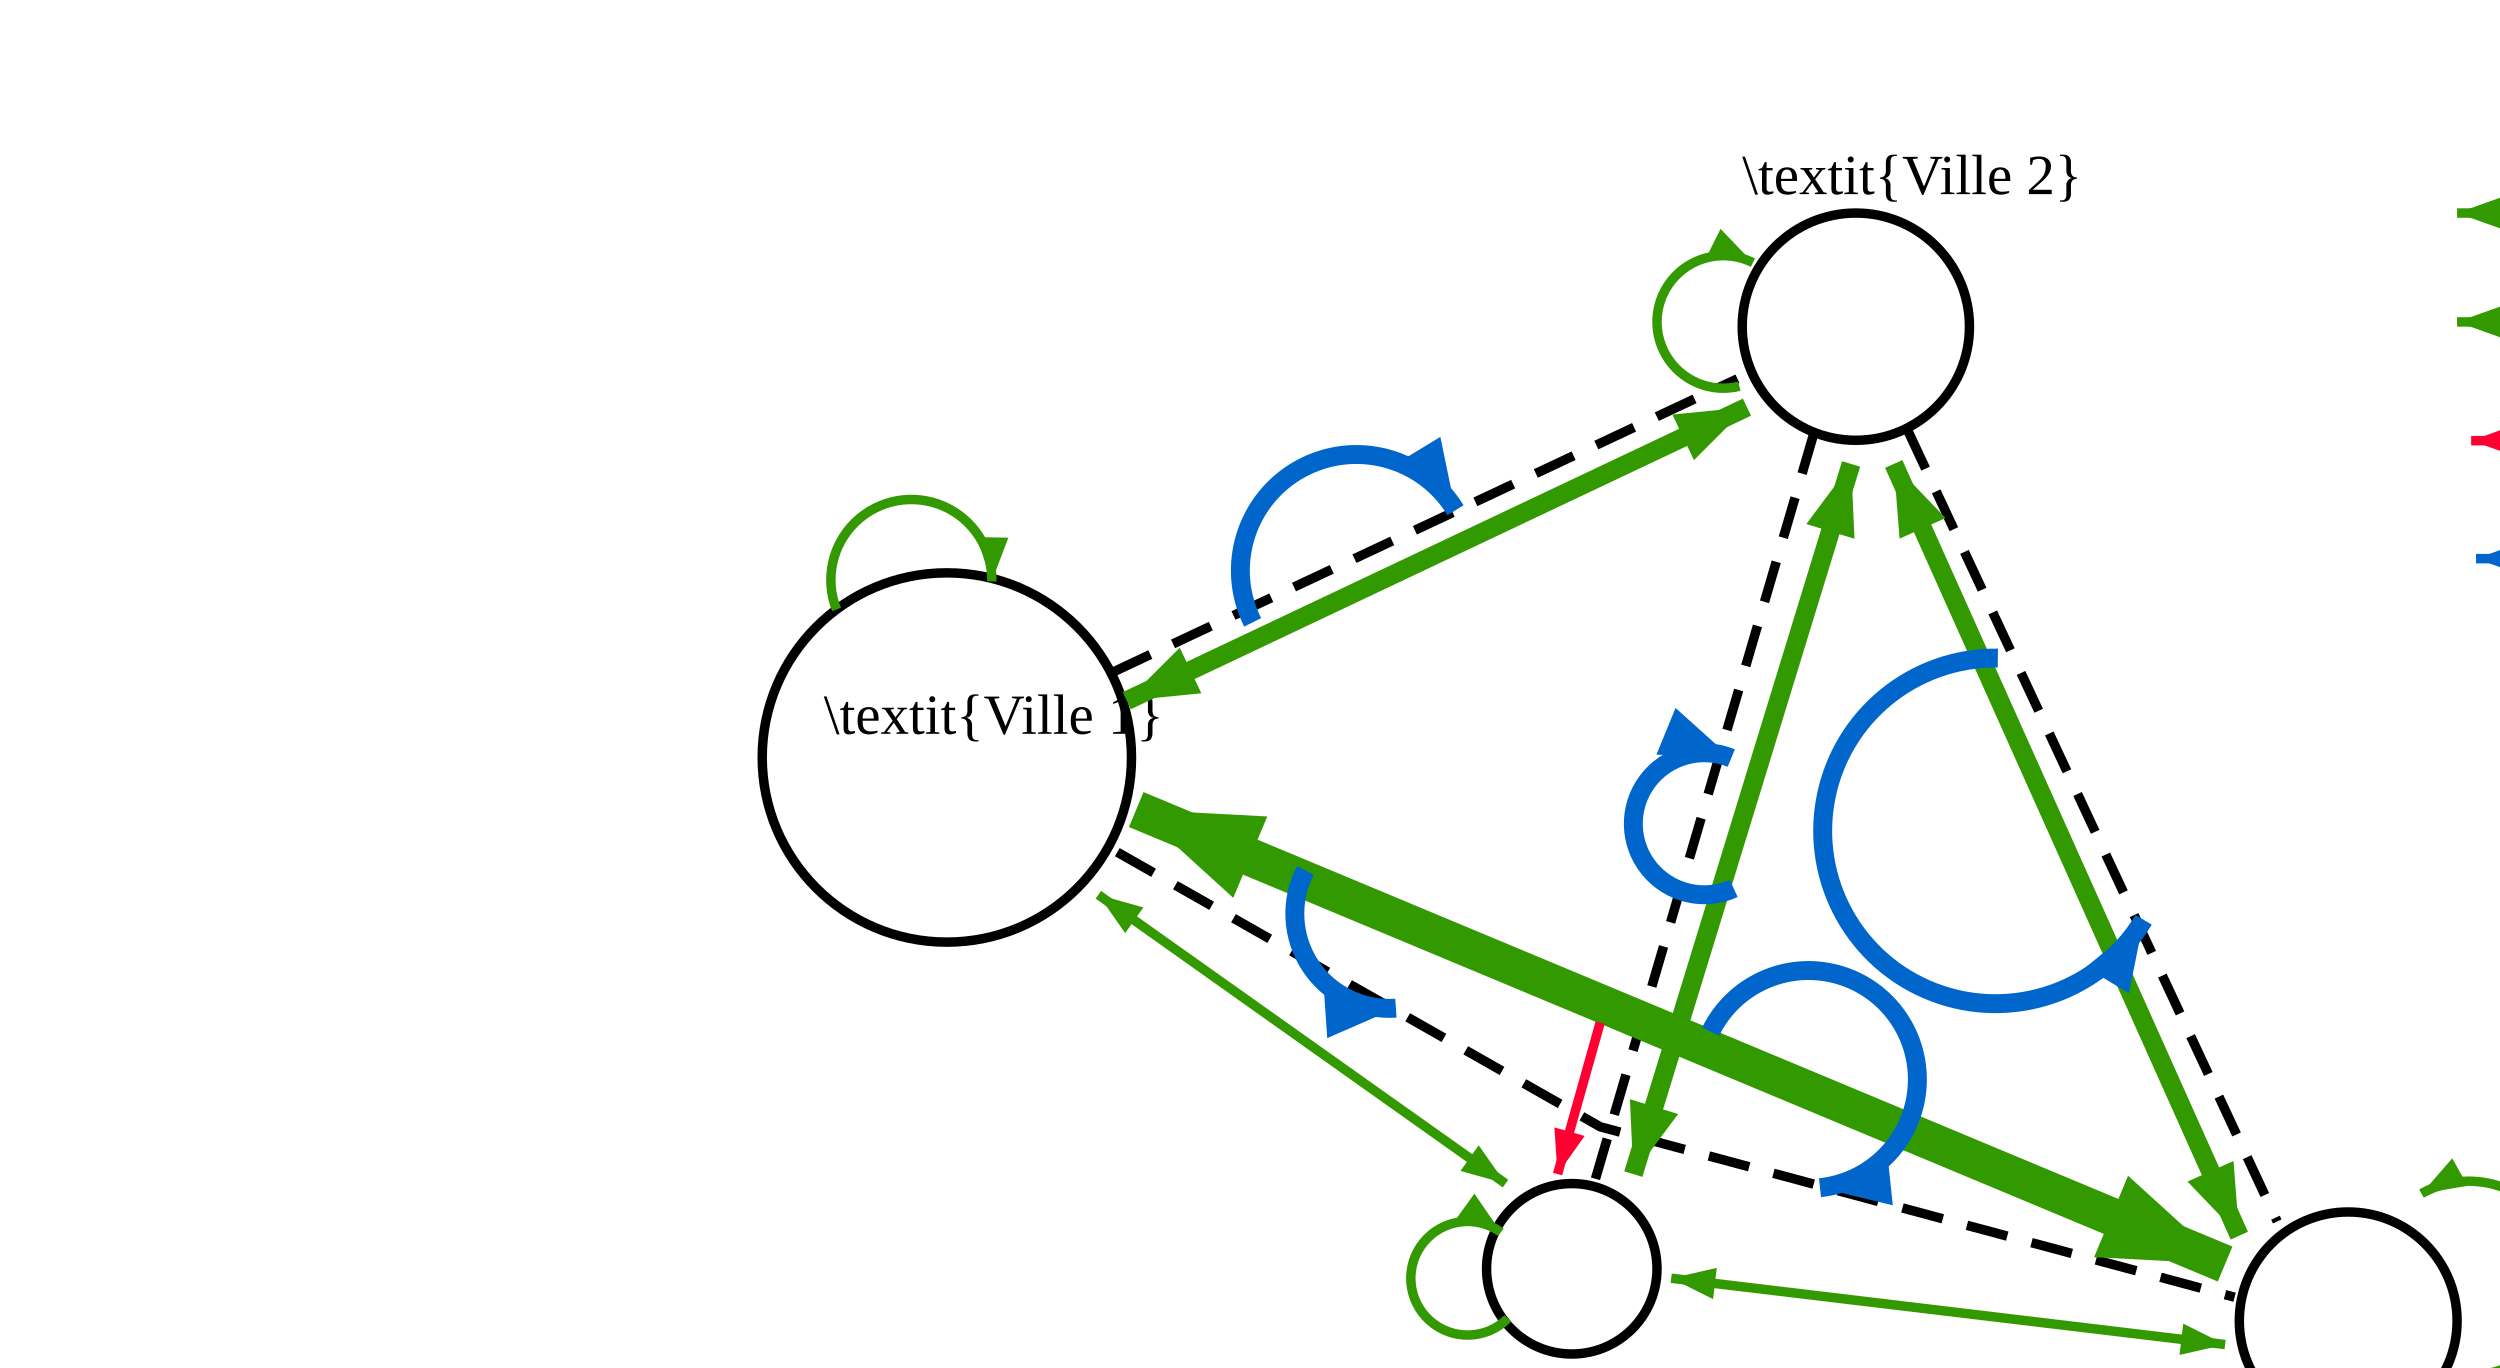
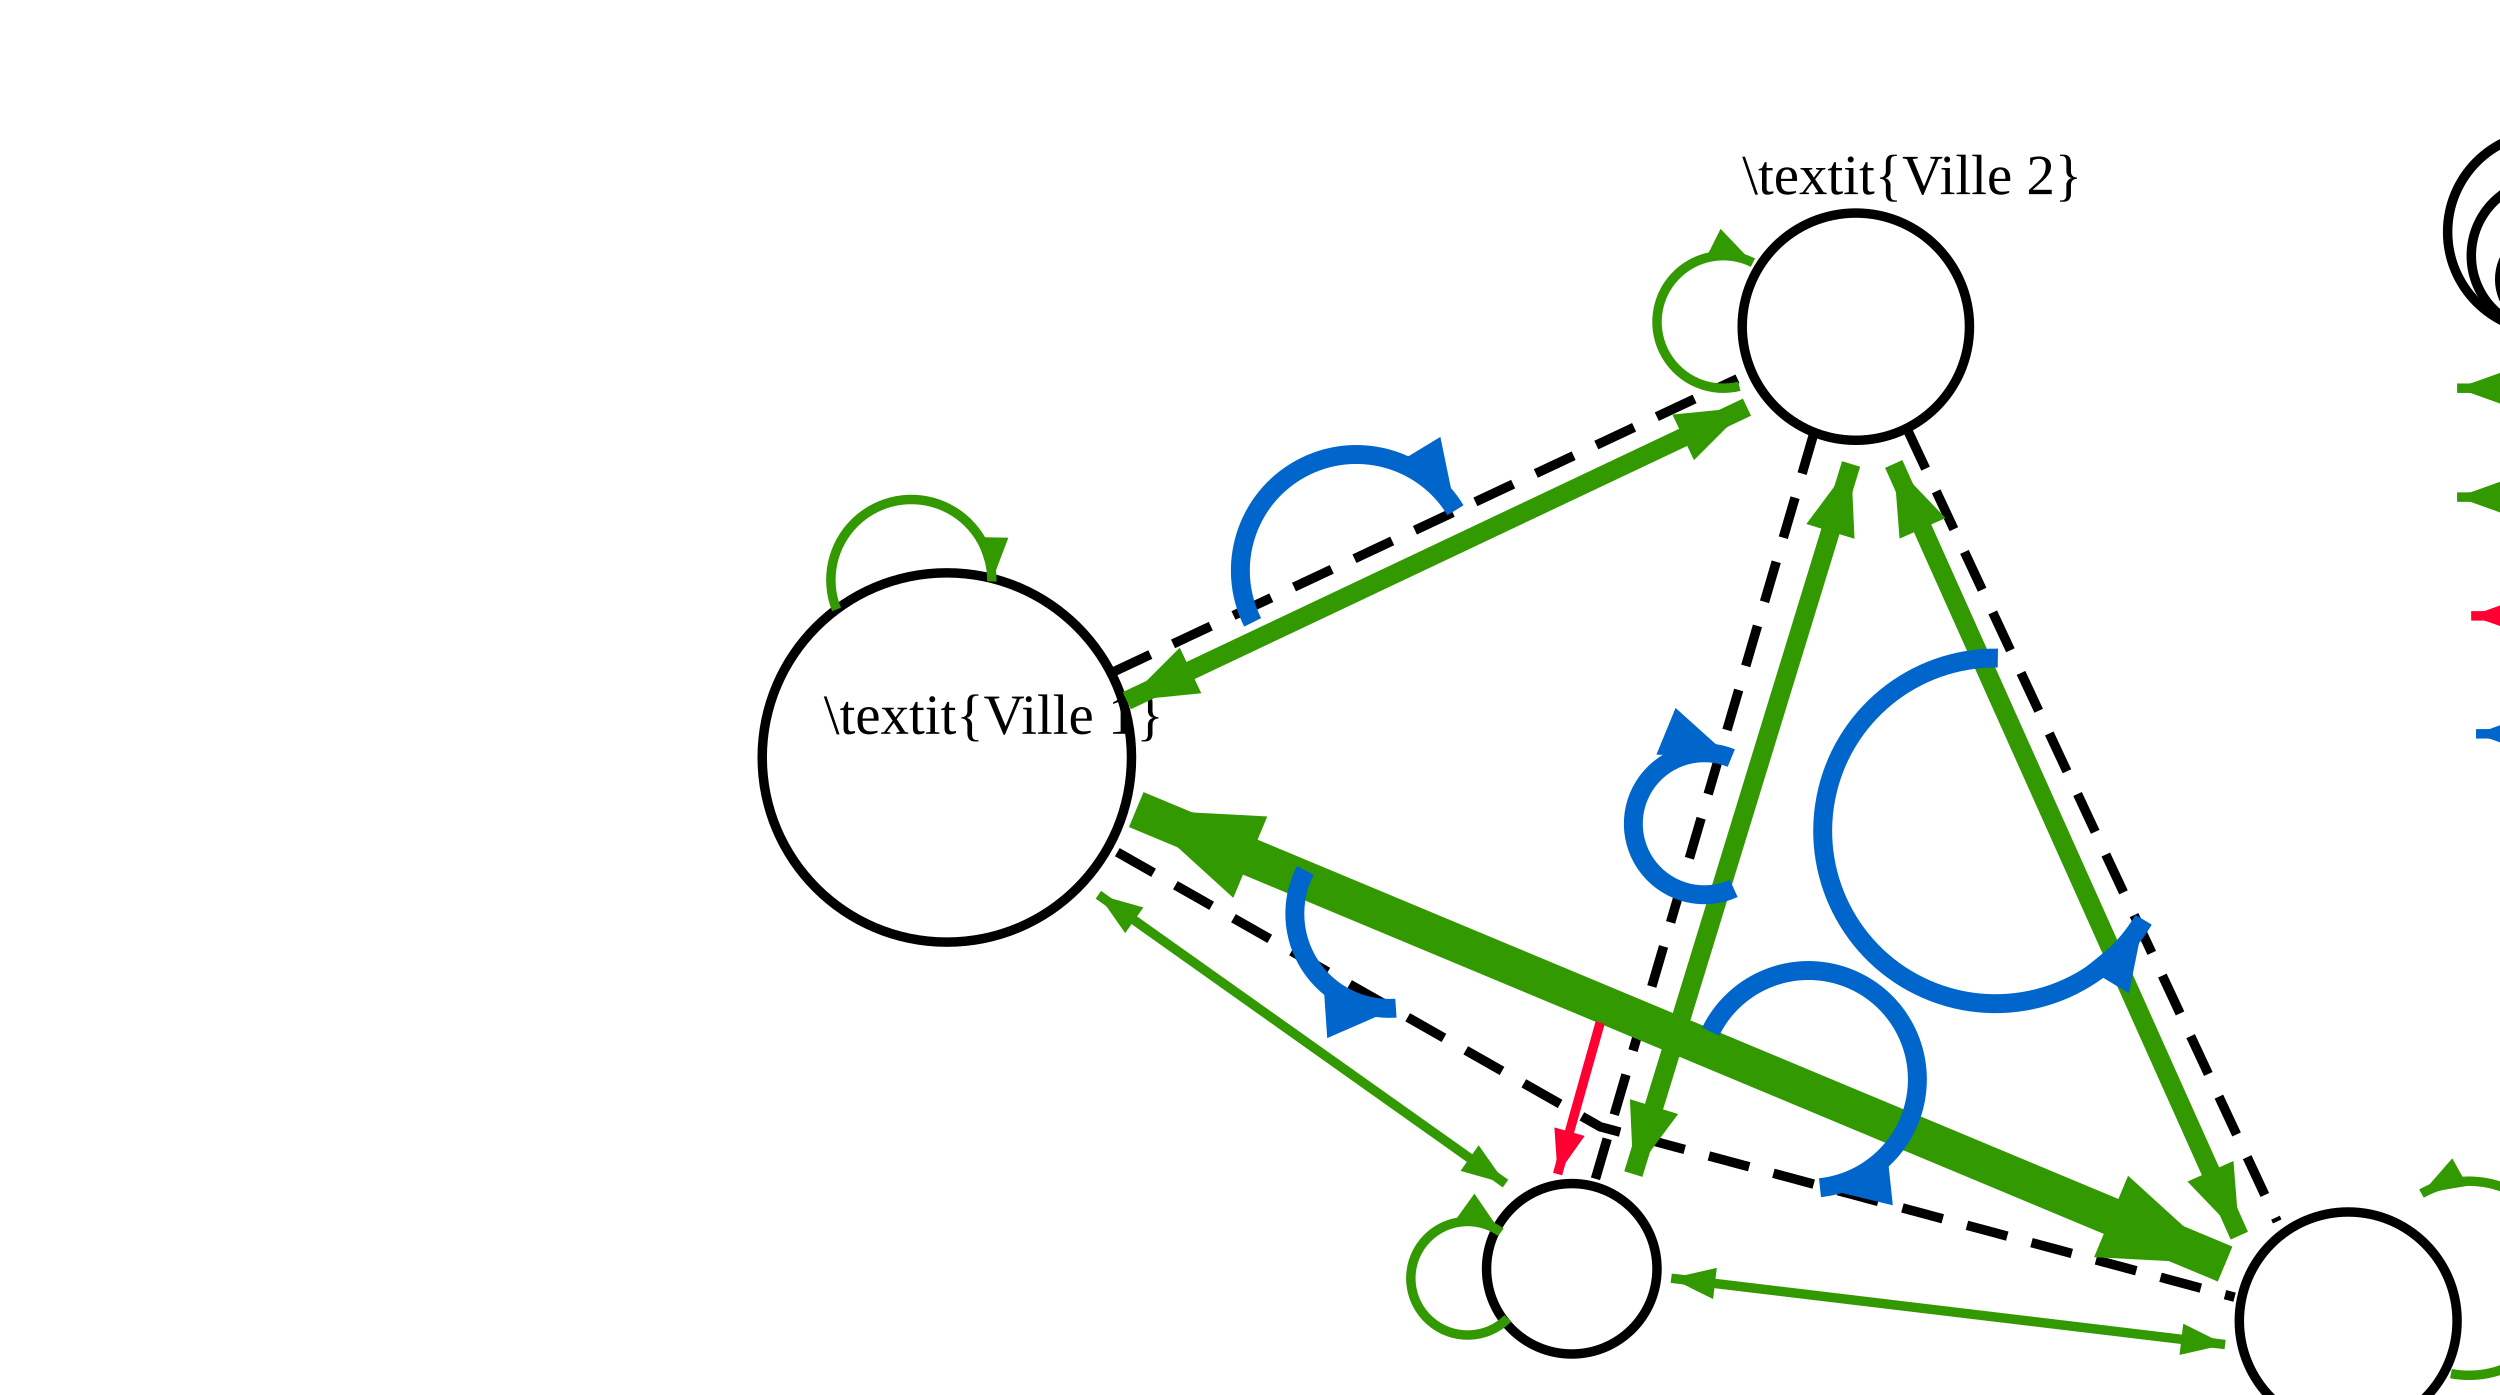
<svg xmlns="http://www.w3.org/2000/svg" xmlns:ns1="http://latexdraw.sourceforge.net/namespaces/latexdraw" version="1.1" baseProfile="full">
  <g>
-     <g ns1:type="circle" id="id987896241">
+     <g ns1:type="circle" id="id819492430">
      <circle cx="200.0" cy="160.0" r="39.0" ns1:borderPos="outer" stroke-width="2.0" stroke="black" fill="none" />
    </g>
-     <g ns1:type="circle" id="id2035754821">
+     <g ns1:type="circle" id="id940764684">
      <circle cx="332.0" cy="268.0" r="18.0" ns1:borderPos="outer" stroke-width="2.0" stroke="black" fill="none" />
    </g>
-     <g ns1:type="circle" id="id1059368014">
+     <g ns1:type="circle" id="id1732214980">
      <circle cx="392.0" cy="69.0" r="24.0" ns1:borderPos="outer" stroke-width="2.0" stroke="black" fill="none" />
    </g>
-     <g ns1:type="circle" id="id25795824">
+     <g ns1:type="circle" id="id1597448120">
      <circle cx="496.0" cy="279.0" r="23.0" ns1:borderPos="outer" stroke-width="2.0" stroke="black" fill="none" />
    </g>
-     <g ns1:type="text" id="id2015932968" fill="black" ns1:position="bl">
+     <g ns1:type="text" id="id818164084" fill="black" ns1:position="bl">
      <text x="174.0" y="155.0">\textit{Ville 1}</text>
    </g>
-     <g ns1:type="text" id="id1497776134" fill="black" ns1:position="bl">
+     <g ns1:type="text" id="id914137502" fill="black" ns1:position="bl">
      <text x="368.0" y="41.0">\textit{Ville 2}</text>
    </g>
-     <g ns1:type="text" id="id1163056775" fill="black" ns1:position="bl">
+     <g ns1:type="text" id="id1606159656" fill="black" ns1:position="bl">
      <text x="304.0" y="306.0">\textit{Ville 3}</text>
    </g>
-     <g ns1:type="text" id="id375822462" fill="black" ns1:position="bl">
+     <g ns1:type="text" id="id945149810" fill="black" ns1:position="bl">
      <text x="468.0" y="320.0">\textit{Ville 4}</text>
    </g>
-     <g ns1:type="joinedLines" id="id1694039819">
+     <g ns1:type="joinedLines" id="id1010033329">
      <polyline points="236.0,180.0 338.0,238.0 472.0,274.0 " stroke-width="2.0" stroke="black" fill="none" stroke-dasharray="8.819, 5.292" ns1:rotationAngle="0.0" />
    </g>
-     <g ns1:type="joinedLines" id="id1828219086">
+     <g ns1:type="joinedLines" id="id357159083">
      <polyline points="235.0,142.0 367.0,80.0 " stroke-width="2.0" stroke="black" stroke-dasharray="8.819, 5.292" ns1:rotationAngle="0.0" />
    </g>
-     <g ns1:type="joinedLines" id="id927383623">
+     <g ns1:type="joinedLines" id="id476793570">
      <polyline points="403.0,91.0 481.0,258.0 " stroke-width="2.0" stroke="black" stroke-dasharray="8.819, 5.292" ns1:rotationAngle="0.0" />
    </g>
-     <g ns1:type="joinedLines" id="id969786115">
+     <g ns1:type="joinedLines" id="id1531950557">
      <polyline points="337.0,249.0 383.0,92.0 " stroke-width="2.0" stroke="black" stroke-dasharray="8.819, 5.292" ns1:rotationAngle="0.0" />
    </g>
-     <g ns1:type="arc" id="id484271882" transform="rotate(26.45416) translate(34.41504 -98.58209)">
-       <path d="M 207.857 115.208 A 17.0 17.0 0.0 1 0 181.123 135.132 " ns1:borderPos="outer" stroke-width="2.0" stroke="#339900" fill="none" ns1:rotationAngle="0.4617122744407671" marker-start="url(#arrow0-484271882)" />
-     </g>
-     <g ns1:type="arc" id="id1490227273">
-       <path d="M 370.261 55.478 A 14.0 14.0 0.0 1 0 367.395 81.582 " ns1:borderPos="outer" stroke-width="2.0" stroke="#339900" fill="none" ns1:rotationAngle="0.0" marker-start="url(#arrow0-1490227273)" />
-     </g>
-     <g ns1:type="arc" id="id528845894">
-       <path d="M 317.026 260.272 A 12.0 12.0 0.0 1 0 318.485 278.485 " ns1:borderPos="outer" stroke-width="2.0" stroke="#339900" fill="none" ns1:rotationAngle="0.0" marker-start="url(#arrow0-528845894)" />
-     </g>
-     <g ns1:type="arc" id="id2001761525" transform="rotate(-132.8386) translate(-1074.07 -71.18112)">
-       <path d="M 541.427 274.812 A 20.5 20.5 0.0 1 1 509.311 253.517 " ns1:borderPos="outer" stroke-width="2.0" stroke="#339900" fill="none" ns1:rotationAngle="-2.3184707074445257" marker-start="url(#arrow0-2001761525)" />
-     </g>
-     <g ns1:type="joinedLines" id="id627366446">
-       <polyline points="519.0,45.0 560.0,45.0 " stroke-width="2.0" stroke="#339900" ns1:rotationAngle="0.0" marker-start="url(#arrow0-627366446)" />
-     </g>
-     <g ns1:type="text" id="id60594126" fill="black" ns1:position="bl">
-       <text x="568.0" y="52.0">Croissance endog{\`e}ne</text>
-     </g>
-     <g ns1:type="joinedLines" id="id1760516727">
-       <polyline points="238.0,148.0 369.0,86.0 " stroke-width="4.0" stroke="#339900" ns1:rotationAngle="0.0" marker-start="url(#arrow0-1760516727)" marker-end="url(#arrow1-1760516727)" />
-     </g>
-     <g ns1:type="joinedLines" id="id771580649">
-       <polyline points="240.0,171.0 470.0,267.0 " stroke-width="8.0" stroke="#339900" ns1:rotationAngle="0.0" marker-start="url(#arrow0-771580649)" marker-end="url(#arrow1-771580649)" />
-     </g>
-     <g ns1:type="joinedLines" id="id457559857">
-       <polyline points="400.0,98.0 473.0,261.0 " stroke-width="4.0" stroke="#339900" ns1:rotationAngle="0.0" marker-start="url(#arrow0-457559857)" marker-end="url(#arrow1-457559857)" />
-     </g>
-     <g ns1:type="joinedLines" id="id1490668469">
-       <polyline points="232.0,189.0 318.0,250.0 " stroke-width="2.0" stroke="#339900" ns1:rotationAngle="0.0" marker-start="url(#arrow0-1490668469)" marker-end="url(#arrow1-1490668469)" />
-     </g>
-     <g ns1:type="joinedLines" id="id1079705431">
-       <polyline points="353.0,270.0 470.0,284.0 " stroke-width="2.0" stroke="#339900" ns1:rotationAngle="0.0" marker-start="url(#arrow0-1079705431)" marker-end="url(#arrow1-1079705431)" />
-     </g>
-     <g ns1:type="joinedLines" id="id528152609">
-       <polyline points="519.0,68.0 564.0,68.0 " stroke-width="2.0" stroke="#339900" ns1:rotationAngle="0.0" marker-start="url(#arrow0-528152609)" marker-end="url(#arrow1-528152609)" />
-     </g>
-     <g ns1:type="text" id="id388110511" fill="black" ns1:position="bl">
-       <text x="570.0" y="72.0">Interaction directe</text>
-     </g>
-     <g ns1:type="joinedLines" id="id1547402859">
-       <polyline points="329.0,248.0 338.0,216.0 " stroke-width="2.0" stroke="#ff0033" ns1:rotationAngle="0.0" marker-start="url(#arrow0-1547402859)" />
-     </g>
-     <g ns1:type="joinedLines" id="id1992364963">
-       <polyline points="521.972,93.091 557.028,92.909 " stroke-width="2.0" stroke="#ff0033" ns1:rotationAngle="-0.062278331860387726" marker-start="url(#arrow0-1992364963)" />
-     </g>
-     <g ns1:type="text" id="id368841739" fill="black" ns1:position="bl">
-       <text x="568.0" y="97.0">R{\'e}troaction des flux</text>
-     </g>
-     <g ns1:type="joinedLines" id="id1000559863">
-       <polyline points="345.0,248.0 391.0,98.0 " stroke-width="4.0" stroke="#339900" ns1:rotationAngle="0.0" marker-start="url(#arrow0-1000559863)" marker-end="url(#arrow1-1000559863)" />
-     </g>
-     <g ns1:type="arc" id="id1238906900">
-       <path d="M 307.435 107.773 A 24.5 24.5 0.0 0 0 264.587 131.457 " ns1:borderPos="outer" stroke-width="4.0" stroke="#0066cc" fill="none" ns1:rotationAngle="0.0" marker-start="url(#arrow0-1238906900)" />
-     </g>
-     <g ns1:type="arc" id="id699557423" transform="rotate(-24.44395) translate(-104.2698 133.3728)">
-       <path d="M 370.923 163.72 A 15.0 15.0 0.0 1 0 360.0 189.0 " ns1:borderPos="outer" stroke-width="4.0" stroke="#0066cc" fill="none" ns1:rotationAngle="-0.4266274931268761" marker-start="url(#arrow0-699557423)" />
-     </g>
-     <g ns1:type="arc" id="id1179425678" transform="rotate(24.5452) translate(34.81529 -190.955)">
-       <path d="M 457.77 179.587 A 36.5 36.5 0.0 1 1 406.789 142.096 " ns1:borderPos="outer" stroke-width="4.0" stroke="#0066cc" fill="none" ns1:rotationAngle="0.42839461803330053" marker-start="url(#arrow0-1179425678)" />
-     </g>
-     <g ns1:type="arc" id="id1249209394" transform="rotate(120.2838) translate(-377.7493 -672.8482)">
-       <path d="M 400.526 214.37 A 23.0 23.0 0.0 1 0 383.714 250.936 " ns1:borderPos="outer" stroke-width="4.0" stroke="#0066cc" fill="none" ns1:rotationAngle="2.0993476974467686" marker-start="url(#arrow0-1249209394)" />
-     </g>
-     <g ns1:type="arc" id="id153362781" transform="rotate(76.46916) translate(-37.18707 -433.1977)">
-       <path d="M 313.216 196.357 A 20.0 20.0 0.0 0 1 280.435 208.143 " ns1:borderPos="outer" stroke-width="4.0" stroke="#0066cc" fill="none" ns1:rotationAngle="1.3346386460908282" marker-start="url(#arrow0-153362781)" />
-     </g>
-     <g ns1:type="joinedLines" id="id374559589">
-       <polyline points="523.0,118.0 558.0,118.0 " stroke-width="2.0" stroke="#0066cc" ns1:rotationAngle="0.0" marker-start="url(#arrow0-374559589)" />
-     </g>
-     <g ns1:type="text" id="id1928507067" fill="black" ns1:position="bl">
-       <text x="567.0" y="124.0">Adaptation du r{\'e}seau</text>
+     <g ns1:type="arc" id="id257587535" transform="rotate(26.45416) translate(34.41504 -98.58209)">
+       <path d="M 207.857 115.208 A 17.0 17.0 0.0 1 0 181.123 135.132 " ns1:borderPos="outer" stroke-width="2.0" stroke="#339900" fill="none" ns1:rotationAngle="0.4617122744407671" marker-start="url(#arrow0-257587535)" />
+     </g>
+     <g ns1:type="arc" id="id1486708842">
+       <path d="M 370.261 55.478 A 14.0 14.0 0.0 1 0 367.395 81.582 " ns1:borderPos="outer" stroke-width="2.0" stroke="#339900" fill="none" ns1:rotationAngle="0.0" marker-start="url(#arrow0-1486708842)" />
+     </g>
+     <g ns1:type="arc" id="id57973956">
+       <path d="M 317.026 260.272 A 12.0 12.0 0.0 1 0 318.485 278.485 " ns1:borderPos="outer" stroke-width="2.0" stroke="#339900" fill="none" ns1:rotationAngle="0.0" marker-start="url(#arrow0-57973956)" />
+     </g>
+     <g ns1:type="arc" id="id2038866275" transform="rotate(-132.8386) translate(-1074.07 -71.18112)">
+       <path d="M 541.427 274.812 A 20.5 20.5 0.0 1 1 509.311 253.517 " ns1:borderPos="outer" stroke-width="2.0" stroke="#339900" fill="none" ns1:rotationAngle="-2.3184707074445257" marker-start="url(#arrow0-2038866275)" />
+     </g>
+     <g ns1:type="joinedLines" id="id1101527530">
+       <polyline points="519.0,82.0 560.0,82.0 " stroke-width="2.0" stroke="#339900" ns1:rotationAngle="0.0" marker-start="url(#arrow0-1101527530)" />
+     </g>
+     <g ns1:type="text" id="id1867784477" fill="black" ns1:position="bl">
+       <text x="568.0" y="89.0">Croissance endog{\`e}ne</text>
+     </g>
+     <g ns1:type="joinedLines" id="id297991604">
+       <polyline points="238.0,148.0 369.0,86.0 " stroke-width="4.0" stroke="#339900" ns1:rotationAngle="0.0" marker-start="url(#arrow0-297991604)" marker-end="url(#arrow1-297991604)" />
+     </g>
+     <g ns1:type="joinedLines" id="id1412630576">
+       <polyline points="240.0,171.0 470.0,267.0 " stroke-width="8.0" stroke="#339900" ns1:rotationAngle="0.0" marker-start="url(#arrow0-1412630576)" marker-end="url(#arrow1-1412630576)" />
+     </g>
+     <g ns1:type="joinedLines" id="id470345423">
+       <polyline points="400.0,98.0 473.0,261.0 " stroke-width="4.0" stroke="#339900" ns1:rotationAngle="0.0" marker-start="url(#arrow0-470345423)" marker-end="url(#arrow1-470345423)" />
+     </g>
+     <g ns1:type="joinedLines" id="id251246950">
+       <polyline points="232.0,189.0 318.0,250.0 " stroke-width="2.0" stroke="#339900" ns1:rotationAngle="0.0" marker-start="url(#arrow0-251246950)" marker-end="url(#arrow1-251246950)" />
+     </g>
+     <g ns1:type="joinedLines" id="id1125123587">
+       <polyline points="353.0,270.0 470.0,284.0 " stroke-width="2.0" stroke="#339900" ns1:rotationAngle="0.0" marker-start="url(#arrow0-1125123587)" marker-end="url(#arrow1-1125123587)" />
+     </g>
+     <g ns1:type="joinedLines" id="id2021839517">
+       <polyline points="519.0,105.0 564.0,105.0 " stroke-width="2.0" stroke="#339900" ns1:rotationAngle="0.0" marker-start="url(#arrow0-2021839517)" marker-end="url(#arrow1-2021839517)" />
+     </g>
+     <g ns1:type="text" id="id774438007" fill="black" ns1:position="bl">
+       <text x="570.0" y="109.0">Interaction directe</text>
+     </g>
+     <g ns1:type="joinedLines" id="id1079039253">
+       <polyline points="329.0,248.0 338.0,216.0 " stroke-width="2.0" stroke="#ff0033" ns1:rotationAngle="0.0" marker-start="url(#arrow0-1079039253)" />
+     </g>
+     <g ns1:type="joinedLines" id="id441761145">
+       <polyline points="521.972,130.091 557.028,129.909 " stroke-width="2.0" stroke="#ff0033" ns1:rotationAngle="0.0" marker-start="url(#arrow0-441761145)" />
+     </g>
+     <g ns1:type="text" id="id25479885" fill="black" ns1:position="bl">
+       <text x="568.0" y="134.0">R{\'e}troaction des flux</text>
+     </g>
+     <g ns1:type="joinedLines" id="id1040453873">
+       <polyline points="345.0,248.0 391.0,98.0 " stroke-width="4.0" stroke="#339900" ns1:rotationAngle="0.0" marker-start="url(#arrow0-1040453873)" marker-end="url(#arrow1-1040453873)" />
+     </g>
+     <g ns1:type="arc" id="id215012763">
+       <path d="M 307.435 107.773 A 24.5 24.5 0.0 0 0 264.587 131.457 " ns1:borderPos="outer" stroke-width="4.0" stroke="#0066cc" fill="none" ns1:rotationAngle="0.0" marker-start="url(#arrow0-215012763)" />
+     </g>
+     <g ns1:type="arc" id="id901294707" transform="rotate(-24.44395) translate(-104.2698 133.3728)">
+       <path d="M 370.923 163.72 A 15.0 15.0 0.0 1 0 360.0 189 " ns1:borderPos="outer" stroke-width="4.0" stroke="#0066cc" fill="none" ns1:rotationAngle="-0.4266274931268761" marker-start="url(#arrow0-901294707)" />
+     </g>
+     <g ns1:type="arc" id="id93125861" transform="rotate(24.5452) translate(34.81529 -190.955)">
+       <path d="M 457.77 179.587 A 36.5 36.5 0.0 1 1 406.789 142.096 " ns1:borderPos="outer" stroke-width="4.0" stroke="#0066cc" fill="none" ns1:rotationAngle="0.42839461803330053" marker-start="url(#arrow0-93125861)" />
+     </g>
+     <g ns1:type="arc" id="id1930946510" transform="rotate(120.2838) translate(-377.7493 -672.8482)">
+       <path d="M 400.526 214.37 A 23.0 23.0 0.0 1 0 383.714 250.936 " ns1:borderPos="outer" stroke-width="4.0" stroke="#0066cc" fill="none" ns1:rotationAngle="2.0993476974467686" marker-start="url(#arrow0-1930946510)" />
+     </g>
+     <g ns1:type="arc" id="id1255911911" transform="rotate(76.46916) translate(-37.18707 -433.1977)">
+       <path d="M 313.216 196.357 A 20.0 20.0 0.0 0 1 280.435 208.143 " ns1:borderPos="outer" stroke-width="4.0" stroke="#0066cc" fill="none" ns1:rotationAngle="1.3346386460908284" marker-start="url(#arrow0-1255911911)" />
+     </g>
+     <g ns1:type="joinedLines" id="id1688680157">
+       <polyline points="523.0,155.0 558.0,155.0 " stroke-width="2.0" stroke="#0066cc" ns1:rotationAngle="0.0" marker-start="url(#arrow0-1688680157)" />
+     </g>
+     <g ns1:type="text" id="id2000863513" fill="black" ns1:position="bl">
+       <text x="567.0" y="161.0">Adaptation du r{\'e}seau</text>
+     </g>
+     <g ns1:type="circle" id="id220261558">
+       <circle cx="538.0" cy="49.0" r="21.0" ns1:borderPos="outer" stroke-width="2.0" stroke="black" fill="none" />
+     </g>
+     <g ns1:type="circle" id="id1043922260">
+       <circle cx="538.0" cy="54.0" r="16.0" ns1:borderPos="outer" stroke-width="2.0" stroke="black" fill="none" />
+     </g>
+     <g ns1:type="circle" id="id1622747942">
+       <circle cx="538.0" cy="59.0" r="10.0" ns1:borderPos="outer" stroke-width="2.0" stroke="black" fill="none" />
+     </g>
+     <g ns1:type="text" id="id1462854081" fill="black" ns1:position="bl">
+       <text x="569.0" y="64.0">Population</text>
    </g>
  </g>
  <defs>
-     <marker overflow="visible" orient="auto" id="arrow0-484271882">
-       <path d="M 0.0 0.0 L 4.652 1.661 L 4.652 0.0 L 4.652 -1.661 z " ns1:arrSizeNum="2.0" fill="#339900" />
-     </marker>
-     <marker overflow="visible" orient="auto" id="arrow0-1490227273">
-       <path d="M 0.0 0.0 L 4.652 1.661 L 4.652 0.0 L 4.652 -1.661 z " ns1:arrSizeNum="2.0" fill="#339900" />
-     </marker>
-     <marker overflow="visible" orient="auto" id="arrow0-528845894">
-       <path d="M 0.0 0.0 L 4.652 1.661 L 4.652 0.0 L 4.652 -1.661 z " ns1:arrSizeNum="2.0" fill="#339900" />
-     </marker>
-     <marker overflow="visible" orient="auto" id="arrow0-2001761525">
-       <path d="M 0.0 0.0 L 4.652 1.661 L 4.652 0.0 L 4.652 -1.661 z " ns1:arrSizeNum="2.0" fill="#339900" />
-     </marker>
-     <marker overflow="visible" orient="auto" id="arrow0-627366446">
-       <path d="M 0.0 0.0 L 4.652 1.661 L 4.652 0.0 L 4.652 -1.661 z " ns1:arrSizeNum="2.0" fill="#339900" />
-     </marker>
-     <marker overflow="visible" orient="auto" id="arrow0-1760516727">
+     <marker overflow="visible" orient="auto" id="arrow0-257587535">
+       <path d="M 0.0 0.0 L 4.652 1.661 L 4.652 0.0 L 4.652 -1.661 z " ns1:arrSizeNum="2.0" fill="#339900" />
+     </marker>
+     <marker overflow="visible" orient="auto" id="arrow0-1486708842">
+       <path d="M 0.0 0.0 L 4.652 1.661 L 4.652 0.0 L 4.652 -1.661 z " ns1:arrSizeNum="2.0" fill="#339900" />
+     </marker>
+     <marker overflow="visible" orient="auto" id="arrow0-57973956">
+       <path d="M 0.0 0.0 L 4.652 1.661 L 4.652 0.0 L 4.652 -1.661 z " ns1:arrSizeNum="2.0" fill="#339900" />
+     </marker>
+     <marker overflow="visible" orient="auto" id="arrow0-2038866275">
+       <path d="M 0.0 0.0 L 4.652 1.661 L 4.652 0.0 L 4.652 -1.661 z " ns1:arrSizeNum="2.0" fill="#339900" />
+     </marker>
+     <marker overflow="visible" orient="auto" id="arrow0-1101527530">
+       <path d="M 0.0 0.0 L 4.652 1.661 L 4.652 0.0 L 4.652 -1.661 z " ns1:arrSizeNum="2.0" fill="#339900" />
+     </marker>
+     <marker overflow="visible" orient="auto" id="arrow0-297991604">
      <path d="M 0.0 0.0 L 3.726 1.331 L 3.726 0.0 L 3.726 -1.331 z " ns1:arrSizeNum="2.0" fill="#339900" />
    </marker>
-     <marker overflow="visible" orient="auto" id="arrow1-1760516727">
+     <marker overflow="visible" orient="auto" id="arrow1-297991604">
      <path d="M 0.0 0.0 L -3.726 1.331 L -3.726 0.0 L -3.726 -1.331 z " ns1:arrSizeNum="2.0" fill="#339900" />
    </marker>
-     <marker overflow="visible" orient="auto" id="arrow0-771580649">
+     <marker overflow="visible" orient="auto" id="arrow0-1412630576">
      <path d="M 0.0 0.0 L 3.263 1.165 L 3.263 0.0 L 3.263 -1.165 z " ns1:arrSizeNum="2.0" fill="#339900" />
    </marker>
-     <marker overflow="visible" orient="auto" id="arrow1-771580649">
+     <marker overflow="visible" orient="auto" id="arrow1-1412630576">
      <path d="M 0.0 0.0 L -3.263 1.165 L -3.263 0.0 L -3.263 -1.165 z " ns1:arrSizeNum="2.0" fill="#339900" />
    </marker>
-     <marker overflow="visible" orient="auto" id="arrow0-457559857">
+     <marker overflow="visible" orient="auto" id="arrow0-470345423">
      <path d="M 0.0 0.0 L 3.726 1.331 L 3.726 0.0 L 3.726 -1.331 z " ns1:arrSizeNum="2.0" fill="#339900" />
    </marker>
-     <marker overflow="visible" orient="auto" id="arrow1-457559857">
+     <marker overflow="visible" orient="auto" id="arrow1-470345423">
      <path d="M 0.0 0.0 L -3.726 1.331 L -3.726 0.0 L -3.726 -1.331 z " ns1:arrSizeNum="2.0" fill="#339900" />
    </marker>
-     <marker overflow="visible" orient="auto" id="arrow0-1490668469">
-       <path d="M 0.0 0.0 L 4.652 1.661 L 4.652 0.0 L 4.652 -1.661 z " ns1:arrSizeNum="2.0" fill="#339900" />
-     </marker>
-     <marker overflow="visible" orient="auto" id="arrow1-1490668469">
+     <marker overflow="visible" orient="auto" id="arrow0-251246950">
+       <path d="M 0.0 0.0 L 4.652 1.661 L 4.652 0.0 L 4.652 -1.661 z " ns1:arrSizeNum="2.0" fill="#339900" />
+     </marker>
+     <marker overflow="visible" orient="auto" id="arrow1-251246950">
      <path d="M 0.0 0.0 L -4.652 1.661 L -4.652 0.0 L -4.652 -1.661 z " ns1:arrSizeNum="2.0" fill="#339900" />
    </marker>
-     <marker overflow="visible" orient="auto" id="arrow0-1079705431">
-       <path d="M 0.0 0.0 L 4.652 1.661 L 4.652 0.0 L 4.652 -1.661 z " ns1:arrSizeNum="2.0" fill="#339900" />
-     </marker>
-     <marker overflow="visible" orient="auto" id="arrow1-1079705431">
+     <marker overflow="visible" orient="auto" id="arrow0-1125123587">
+       <path d="M 0.0 0.0 L 4.652 1.661 L 4.652 0.0 L 4.652 -1.661 z " ns1:arrSizeNum="2.0" fill="#339900" />
+     </marker>
+     <marker overflow="visible" orient="auto" id="arrow1-1125123587">
      <path d="M 0.0 0.0 L -4.652 1.661 L -4.652 0.0 L -4.652 -1.661 z " ns1:arrSizeNum="2.0" fill="#339900" />
    </marker>
-     <marker overflow="visible" orient="auto" id="arrow0-528152609">
-       <path d="M 0.0 0.0 L 4.652 1.661 L 4.652 0.0 L 4.652 -1.661 z " ns1:arrSizeNum="2.0" fill="#339900" />
-     </marker>
-     <marker overflow="visible" orient="auto" id="arrow1-528152609">
+     <marker overflow="visible" orient="auto" id="arrow0-2021839517">
+       <path d="M 0.0 0.0 L 4.652 1.661 L 4.652 0.0 L 4.652 -1.661 z " ns1:arrSizeNum="2.0" fill="#339900" />
+     </marker>
+     <marker overflow="visible" orient="auto" id="arrow1-2021839517">
      <path d="M 0.0 0.0 L -4.652 1.661 L -4.652 0.0 L -4.652 -1.661 z " ns1:arrSizeNum="2.0" fill="#339900" />
    </marker>
-     <marker overflow="visible" orient="auto" id="arrow0-1547402859">
+     <marker overflow="visible" orient="auto" id="arrow0-1079039253">
      <path d="M 0.0 0.0 L 4.652 1.661 L 4.652 0.0 L 4.652 -1.661 z " ns1:arrSizeNum="2.0" fill="#ff0033" />
    </marker>
-     <marker overflow="visible" orient="auto" id="arrow0-1992364963">
+     <marker overflow="visible" orient="auto" id="arrow0-441761145">
      <path d="M 0.0 0.0 L 4.652 1.661 L 4.652 0.0 L 4.652 -1.661 z " ns1:arrSizeNum="2.0" fill="#ff0033" />
    </marker>
-     <marker overflow="visible" orient="auto" id="arrow0-1000559863">
+     <marker overflow="visible" orient="auto" id="arrow0-1040453873">
      <path d="M 0.0 0.0 L 3.726 1.331 L 3.726 0.0 L 3.726 -1.331 z " ns1:arrSizeNum="2.0" fill="#339900" />
    </marker>
-     <marker overflow="visible" orient="auto" id="arrow1-1000559863">
+     <marker overflow="visible" orient="auto" id="arrow1-1040453873">
      <path d="M 0.0 0.0 L -3.726 1.331 L -3.726 0.0 L -3.726 -1.331 z " ns1:arrSizeNum="2.0" fill="#339900" />
    </marker>
-     <marker overflow="visible" orient="auto" id="arrow0-1238906900">
-       <path d="M 0.0 0.0 L 3.726 1.331 L 3.726 0.0 L 3.726 -1.331 z " ns1:arrSizeNum="2.0" fill="#0066cc" />
-     </marker>
-     <marker overflow="visible" orient="auto" id="arrow0-699557423">
-       <path d="M 0.0 0.0 L 3.726 1.331 L 3.726 0.0 L 3.726 -1.331 z " ns1:arrSizeNum="2.0" fill="#0066cc" />
-     </marker>
-     <marker overflow="visible" orient="auto" id="arrow0-1179425678">
-       <path d="M 0.0 0.0 L 3.726 1.331 L 3.726 0.0 L 3.726 -1.331 z " ns1:arrSizeNum="2.0" fill="#0066cc" />
-     </marker>
-     <marker overflow="visible" orient="auto" id="arrow0-1249209394">
-       <path d="M 0.0 0.0 L 3.726 1.331 L 3.726 0.0 L 3.726 -1.331 z " ns1:arrSizeNum="2.0" fill="#0066cc" />
-     </marker>
-     <marker overflow="visible" orient="auto" id="arrow0-153362781">
-       <path d="M 0.0 0.0 L 3.726 1.331 L 3.726 0.0 L 3.726 -1.331 z " ns1:arrSizeNum="2.0" fill="#0066cc" />
-     </marker>
-     <marker overflow="visible" orient="auto" id="arrow0-374559589">
+     <marker overflow="visible" orient="auto" id="arrow0-215012763">
+       <path d="M 0.0 0.0 L 3.726 1.331 L 3.726 0.0 L 3.726 -1.331 z " ns1:arrSizeNum="2.0" fill="#0066cc" />
+     </marker>
+     <marker overflow="visible" orient="auto" id="arrow0-901294707">
+       <path d="M 0.0 0.0 L 3.726 1.331 L 3.726 0.0 L 3.726 -1.331 z " ns1:arrSizeNum="2.0" fill="#0066cc" />
+     </marker>
+     <marker overflow="visible" orient="auto" id="arrow0-93125861">
+       <path d="M 0.0 0.0 L 3.726 1.331 L 3.726 0.0 L 3.726 -1.331 z " ns1:arrSizeNum="2.0" fill="#0066cc" />
+     </marker>
+     <marker overflow="visible" orient="auto" id="arrow0-1930946510">
+       <path d="M 0.0 0.0 L 3.726 1.331 L 3.726 0.0 L 3.726 -1.331 z " ns1:arrSizeNum="2.0" fill="#0066cc" />
+     </marker>
+     <marker overflow="visible" orient="auto" id="arrow0-1255911911">
+       <path d="M 0.0 0.0 L 3.726 1.331 L 3.726 0.0 L 3.726 -1.331 z " ns1:arrSizeNum="2.0" fill="#0066cc" />
+     </marker>
+     <marker overflow="visible" orient="auto" id="arrow0-1688680157">
      <path d="M 0.0 0.0 L 4.652 1.661 L 4.652 0.0 L 4.652 -1.661 z " ns1:arrSizeNum="2.0" fill="#0066cc" />
    </marker>
  </defs>
</svg>
